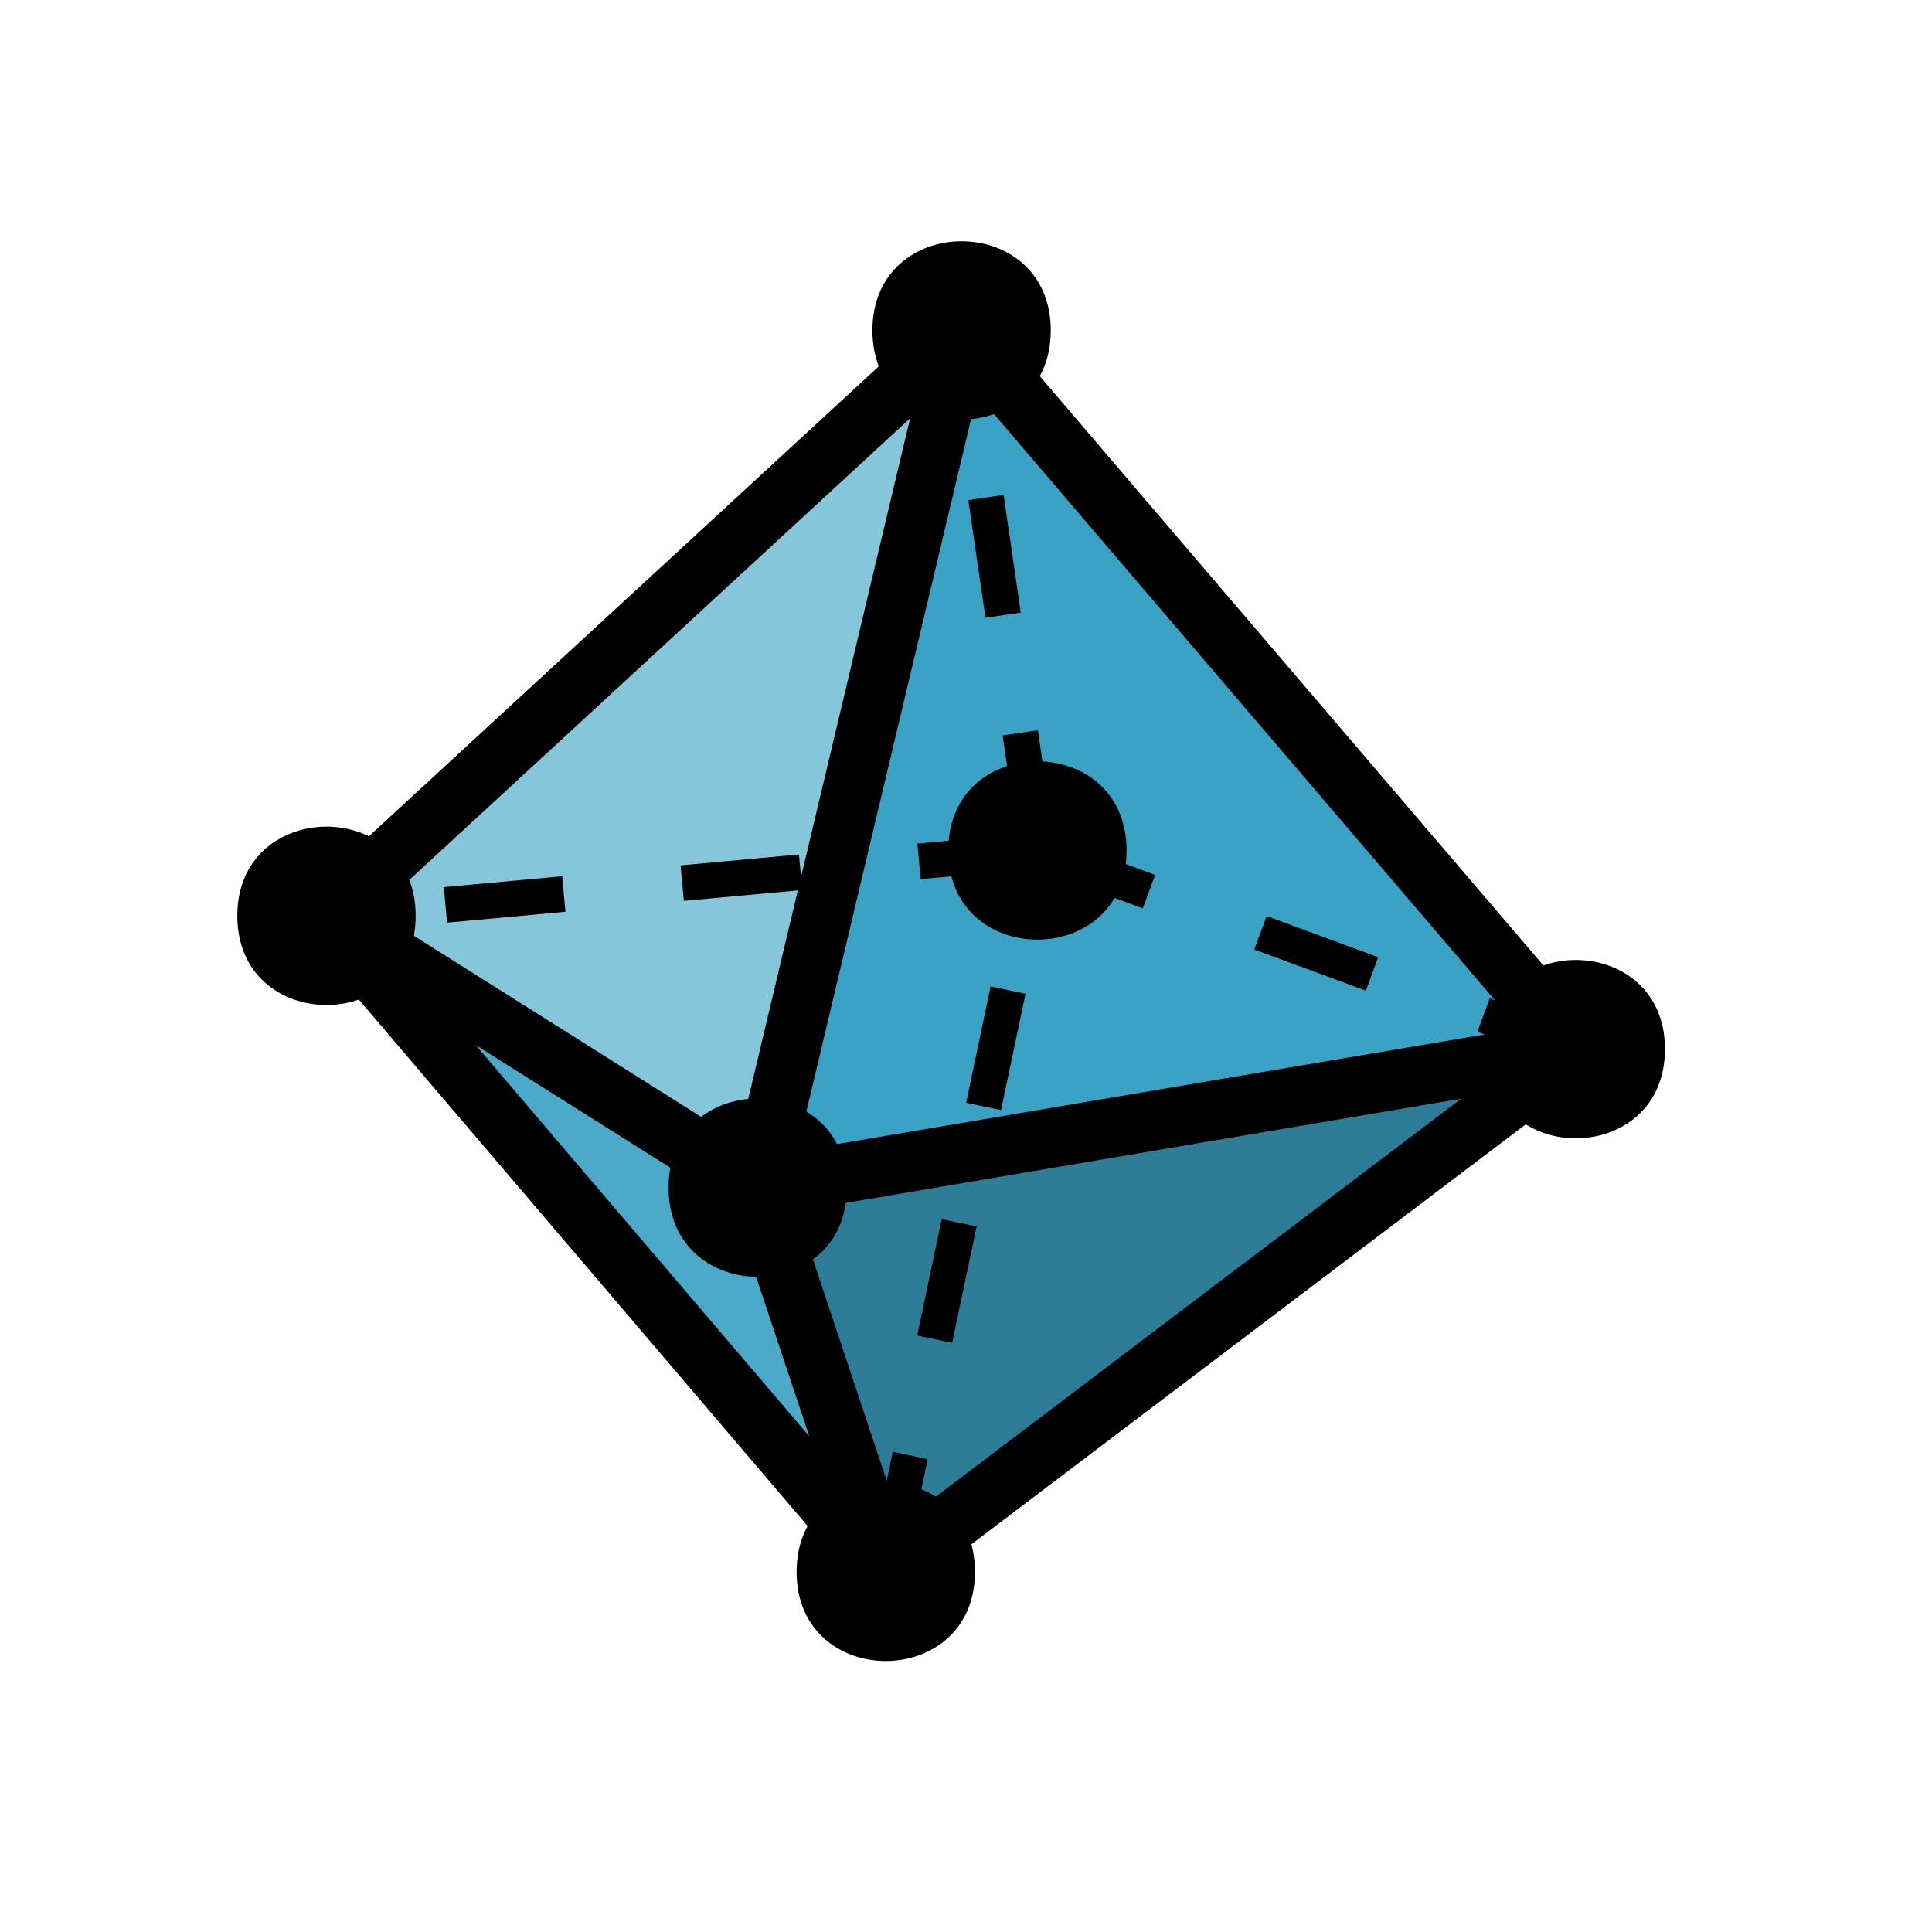
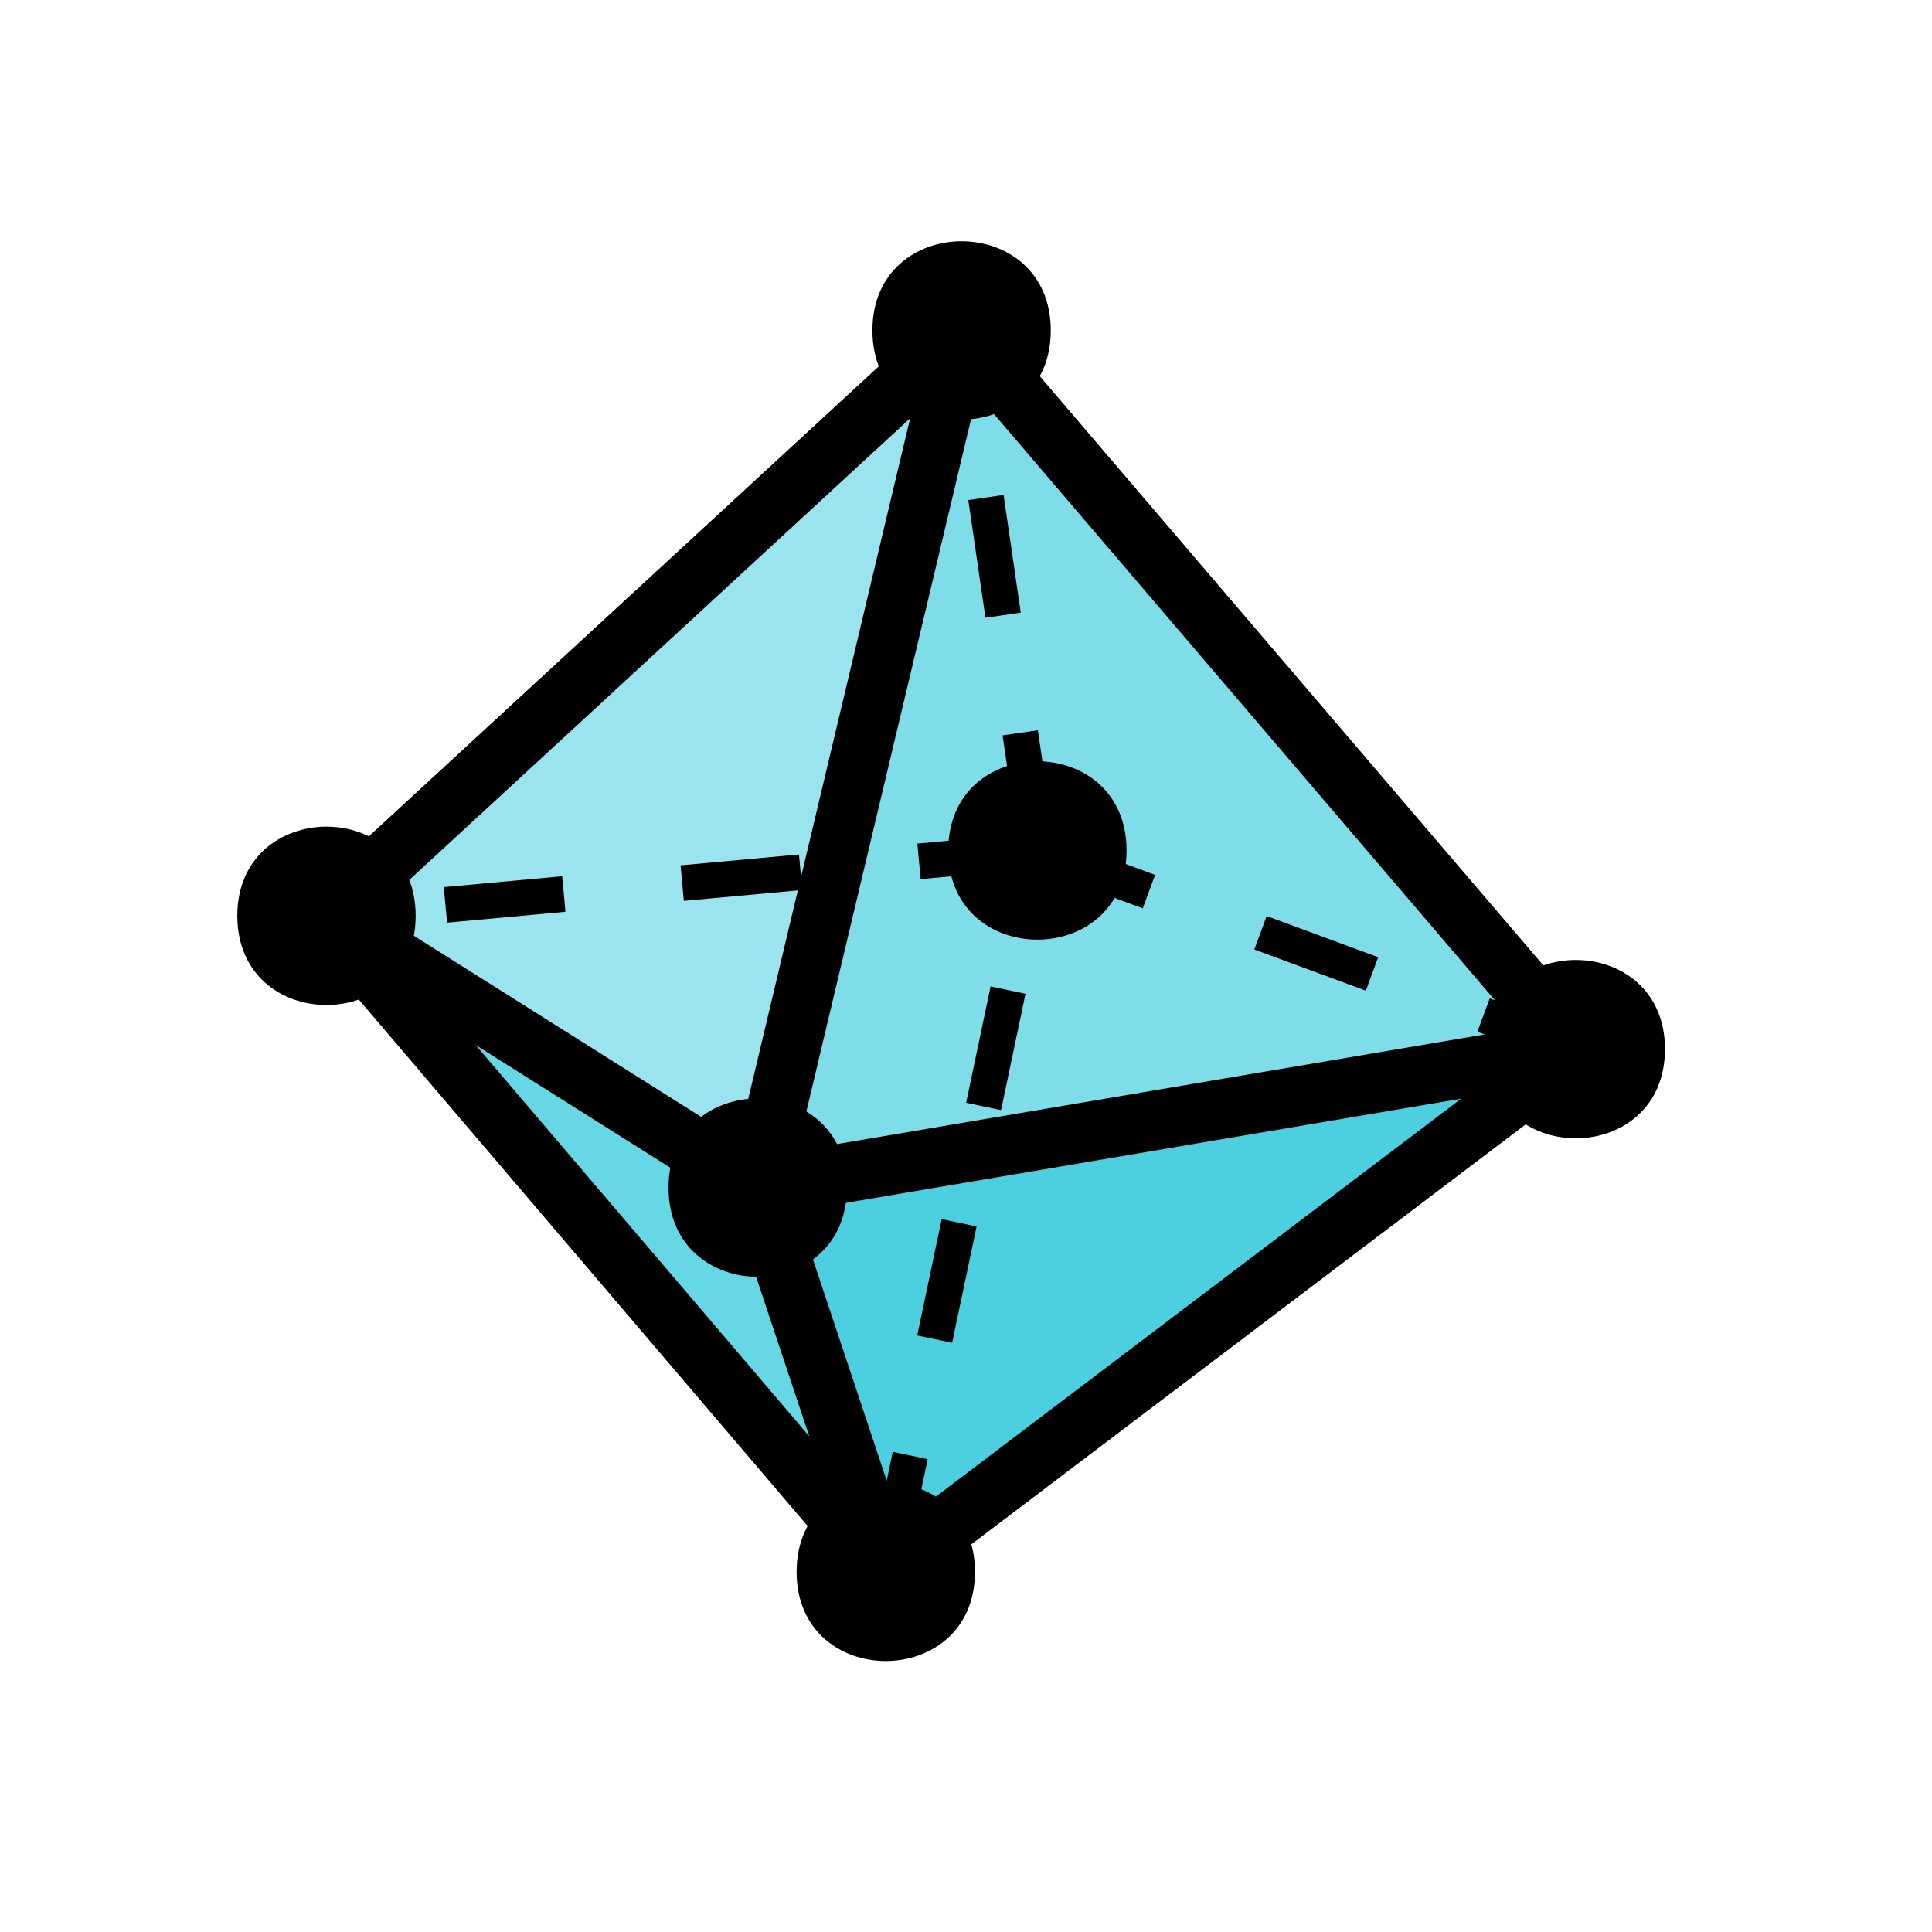
<svg xmlns="http://www.w3.org/2000/svg" width="65pt" height="65pt" viewBox="0 0 65 65" version="1.1">
-   <g id="surface127593">
-     <path style=" stroke:none;fill-rule:evenodd;fill:rgb(29.4%,66.7%,78.8%);fill-opacity:1;" d="M 25.492 39.957 L 29.801 52.883 L 10.984 30.812 Z M 25.492 39.957 " />
-     <path style=" stroke:none;fill-rule:evenodd;fill:rgb(18%,49%,59.6%);fill-opacity:1;" d="M 53.016 35.297 L 29.801 52.883 L 25.492 39.957 Z M 53.016 35.297 " />
-     <path style=" stroke:none;fill-rule:evenodd;fill:rgb(22.7%,63.9%,77.3%);fill-opacity:1;" d="M 25.492 39.957 L 32.352 11.117 L 53.016 35.297 Z M 25.492 39.957 " />
-     <path style=" stroke:none;fill-rule:evenodd;fill:rgb(52.5%,77.6%,85.9%);fill-opacity:1;" d="M 10.984 30.812 L 32.352 11.117 L 25.492 39.957 Z M 10.984 30.812 " />
+   <g id="surface50673">
+     <path style=" stroke:none;fill-rule:evenodd;fill:rgb(0%,73.7%,83.1%);fill-opacity:0.6;" d="M 25.492 39.957 L 29.801 52.883 L 10.984 30.812 Z M 25.492 39.957 " />
+     <path style=" stroke:none;fill-rule:evenodd;fill:rgb(0%,73.7%,83.1%);fill-opacity:0.7;" d="M 53.016 35.297 L 29.801 52.883 L 25.492 39.957 Z M 53.016 35.297 " />
+     <path style=" stroke:none;fill-rule:evenodd;fill:rgb(0%,73.7%,83.1%);fill-opacity:0.5;" d="M 25.492 39.957 L 32.352 11.117 L 53.016 35.297 Z M 25.492 39.957 " />
+     <path style=" stroke:none;fill-rule:evenodd;fill:rgb(0%,73.7%,83.1%);fill-opacity:0.4;" d="M 10.984 30.812 L 32.352 11.117 L 25.492 39.957 Z M 10.984 30.812 " />
    <path style=" stroke:none;fill-rule:evenodd;fill:rgb(0%,0%,0%);fill-opacity:1;" d="M 35.352 11.117 C 35.352 7.117 29.352 7.117 29.352 11.117 C 29.352 15.117 35.352 15.117 35.352 11.117 Z M 35.352 11.117 " />
    <path style=" stroke:none;fill-rule:evenodd;fill:rgb(0%,0%,0%);fill-opacity:1;" d="M 56.016 35.297 C 56.016 31.297 50.016 31.297 50.016 35.297 C 50.016 39.297 56.016 39.297 56.016 35.297 Z M 56.016 35.297 " />
    <path style=" stroke:none;fill-rule:evenodd;fill:rgb(0%,0%,0%);fill-opacity:1;" d="M 37.902 28.613 C 37.902 24.613 31.902 24.613 31.902 28.613 C 31.902 32.613 37.902 32.613 37.902 28.613 Z M 37.902 28.613 " />
    <path style=" stroke:none;fill-rule:evenodd;fill:rgb(0%,0%,0%);fill-opacity:1;" d="M 28.492 39.957 C 28.492 35.957 22.492 35.957 22.492 39.957 C 22.492 43.957 28.492 43.957 28.492 39.957 Z M 28.492 39.957 " />
    <path style=" stroke:none;fill-rule:evenodd;fill:rgb(0%,0%,0%);fill-opacity:1;" d="M 13.984 30.812 C 13.984 26.812 7.984 26.812 7.984 30.812 C 7.984 34.812 13.984 34.812 13.984 30.812 Z M 13.984 30.812 " />
    <path style=" stroke:none;fill-rule:evenodd;fill:rgb(0%,0%,0%);fill-opacity:1;" d="M 32.801 52.883 C 32.801 48.883 26.801 48.883 26.801 52.883 C 26.801 56.883 32.801 56.883 32.801 52.883 Z M 32.801 52.883 " />
    <path style="fill:none;stroke-width:2;stroke-linecap:butt;stroke-linejoin:round;stroke:rgb(0%,0%,0%);stroke-opacity:1;stroke-miterlimit:10;" d="M 234.984 497.188 L 256.352 516.883 " transform="matrix(1,0,0,-1,-224,528)" />
    <path style="fill:none;stroke-width:2;stroke-linecap:butt;stroke-linejoin:round;stroke:rgb(0%,0%,0%);stroke-opacity:1;stroke-miterlimit:10;" d="M 256.352 516.883 L 277.016 492.703 " transform="matrix(1,0,0,-1,-224,528)" />
    <path style="fill:none;stroke-width:2;stroke-linecap:butt;stroke-linejoin:round;stroke:rgb(0%,0%,0%);stroke-opacity:1;stroke-miterlimit:10;" d="M 277.016 492.703 L 249.492 488.043 " transform="matrix(1,0,0,-1,-224,528)" />
    <path style="fill:none;stroke-width:2;stroke-linecap:butt;stroke-linejoin:round;stroke:rgb(0%,0%,0%);stroke-opacity:1;stroke-miterlimit:10;" d="M 249.492 488.043 L 256.352 516.883 " transform="matrix(1,0,0,-1,-224,528)" />
    <path style="fill:none;stroke-width:2;stroke-linecap:butt;stroke-linejoin:round;stroke:rgb(0%,0%,0%);stroke-opacity:1;stroke-miterlimit:10;" d="M 249.492 488.043 L 234.984 497.188 " transform="matrix(1,0,0,-1,-224,528)" />
    <path style="fill:none;stroke-width:2;stroke-linecap:butt;stroke-linejoin:round;stroke:rgb(0%,0%,0%);stroke-opacity:1;stroke-miterlimit:10;" d="M 234.984 497.188 L 253.801 475.117 " transform="matrix(1,0,0,-1,-224,528)" />
    <path style="fill:none;stroke-width:2;stroke-linecap:butt;stroke-linejoin:round;stroke:rgb(0%,0%,0%);stroke-opacity:1;stroke-miterlimit:10;" d="M 253.801 475.117 L 249.492 488.043 " transform="matrix(1,0,0,-1,-224,528)" />
    <path style="fill:none;stroke-width:2;stroke-linecap:butt;stroke-linejoin:round;stroke:rgb(0%,0%,0%);stroke-opacity:1;stroke-miterlimit:10;" d="M 253.801 475.117 L 277.016 492.703 " transform="matrix(1,0,0,-1,-224,528)" />
    <path style="fill:none;stroke-width:1.2;stroke-linecap:butt;stroke-linejoin:round;stroke:rgb(0%,0%,0%);stroke-opacity:1;stroke-dasharray:4;stroke-miterlimit:10;" d="M 253.801 475.117 L 258.902 499.387 " transform="matrix(1,0,0,-1,-224,528)" />
    <path style="fill:none;stroke-width:1.2;stroke-linecap:butt;stroke-linejoin:round;stroke:rgb(0%,0%,0%);stroke-opacity:1;stroke-dasharray:4;stroke-miterlimit:10;" d="M 258.902 499.387 L 277.016 492.703 " transform="matrix(1,0,0,-1,-224,528)" />
    <path style="fill:none;stroke-width:1.2;stroke-linecap:butt;stroke-linejoin:round;stroke:rgb(0%,0%,0%);stroke-opacity:1;stroke-dasharray:4;stroke-miterlimit:10;" d="M 258.902 499.387 L 256.352 516.883 " transform="matrix(1,0,0,-1,-224,528)" />
    <path style="fill:none;stroke-width:1.2;stroke-linecap:butt;stroke-linejoin:round;stroke:rgb(0%,0%,0%);stroke-opacity:1;stroke-dasharray:4;stroke-miterlimit:10;" d="M 258.902 499.387 L 234.984 497.188 " transform="matrix(1,0,0,-1,-224,528)" />
  </g>
</svg>
